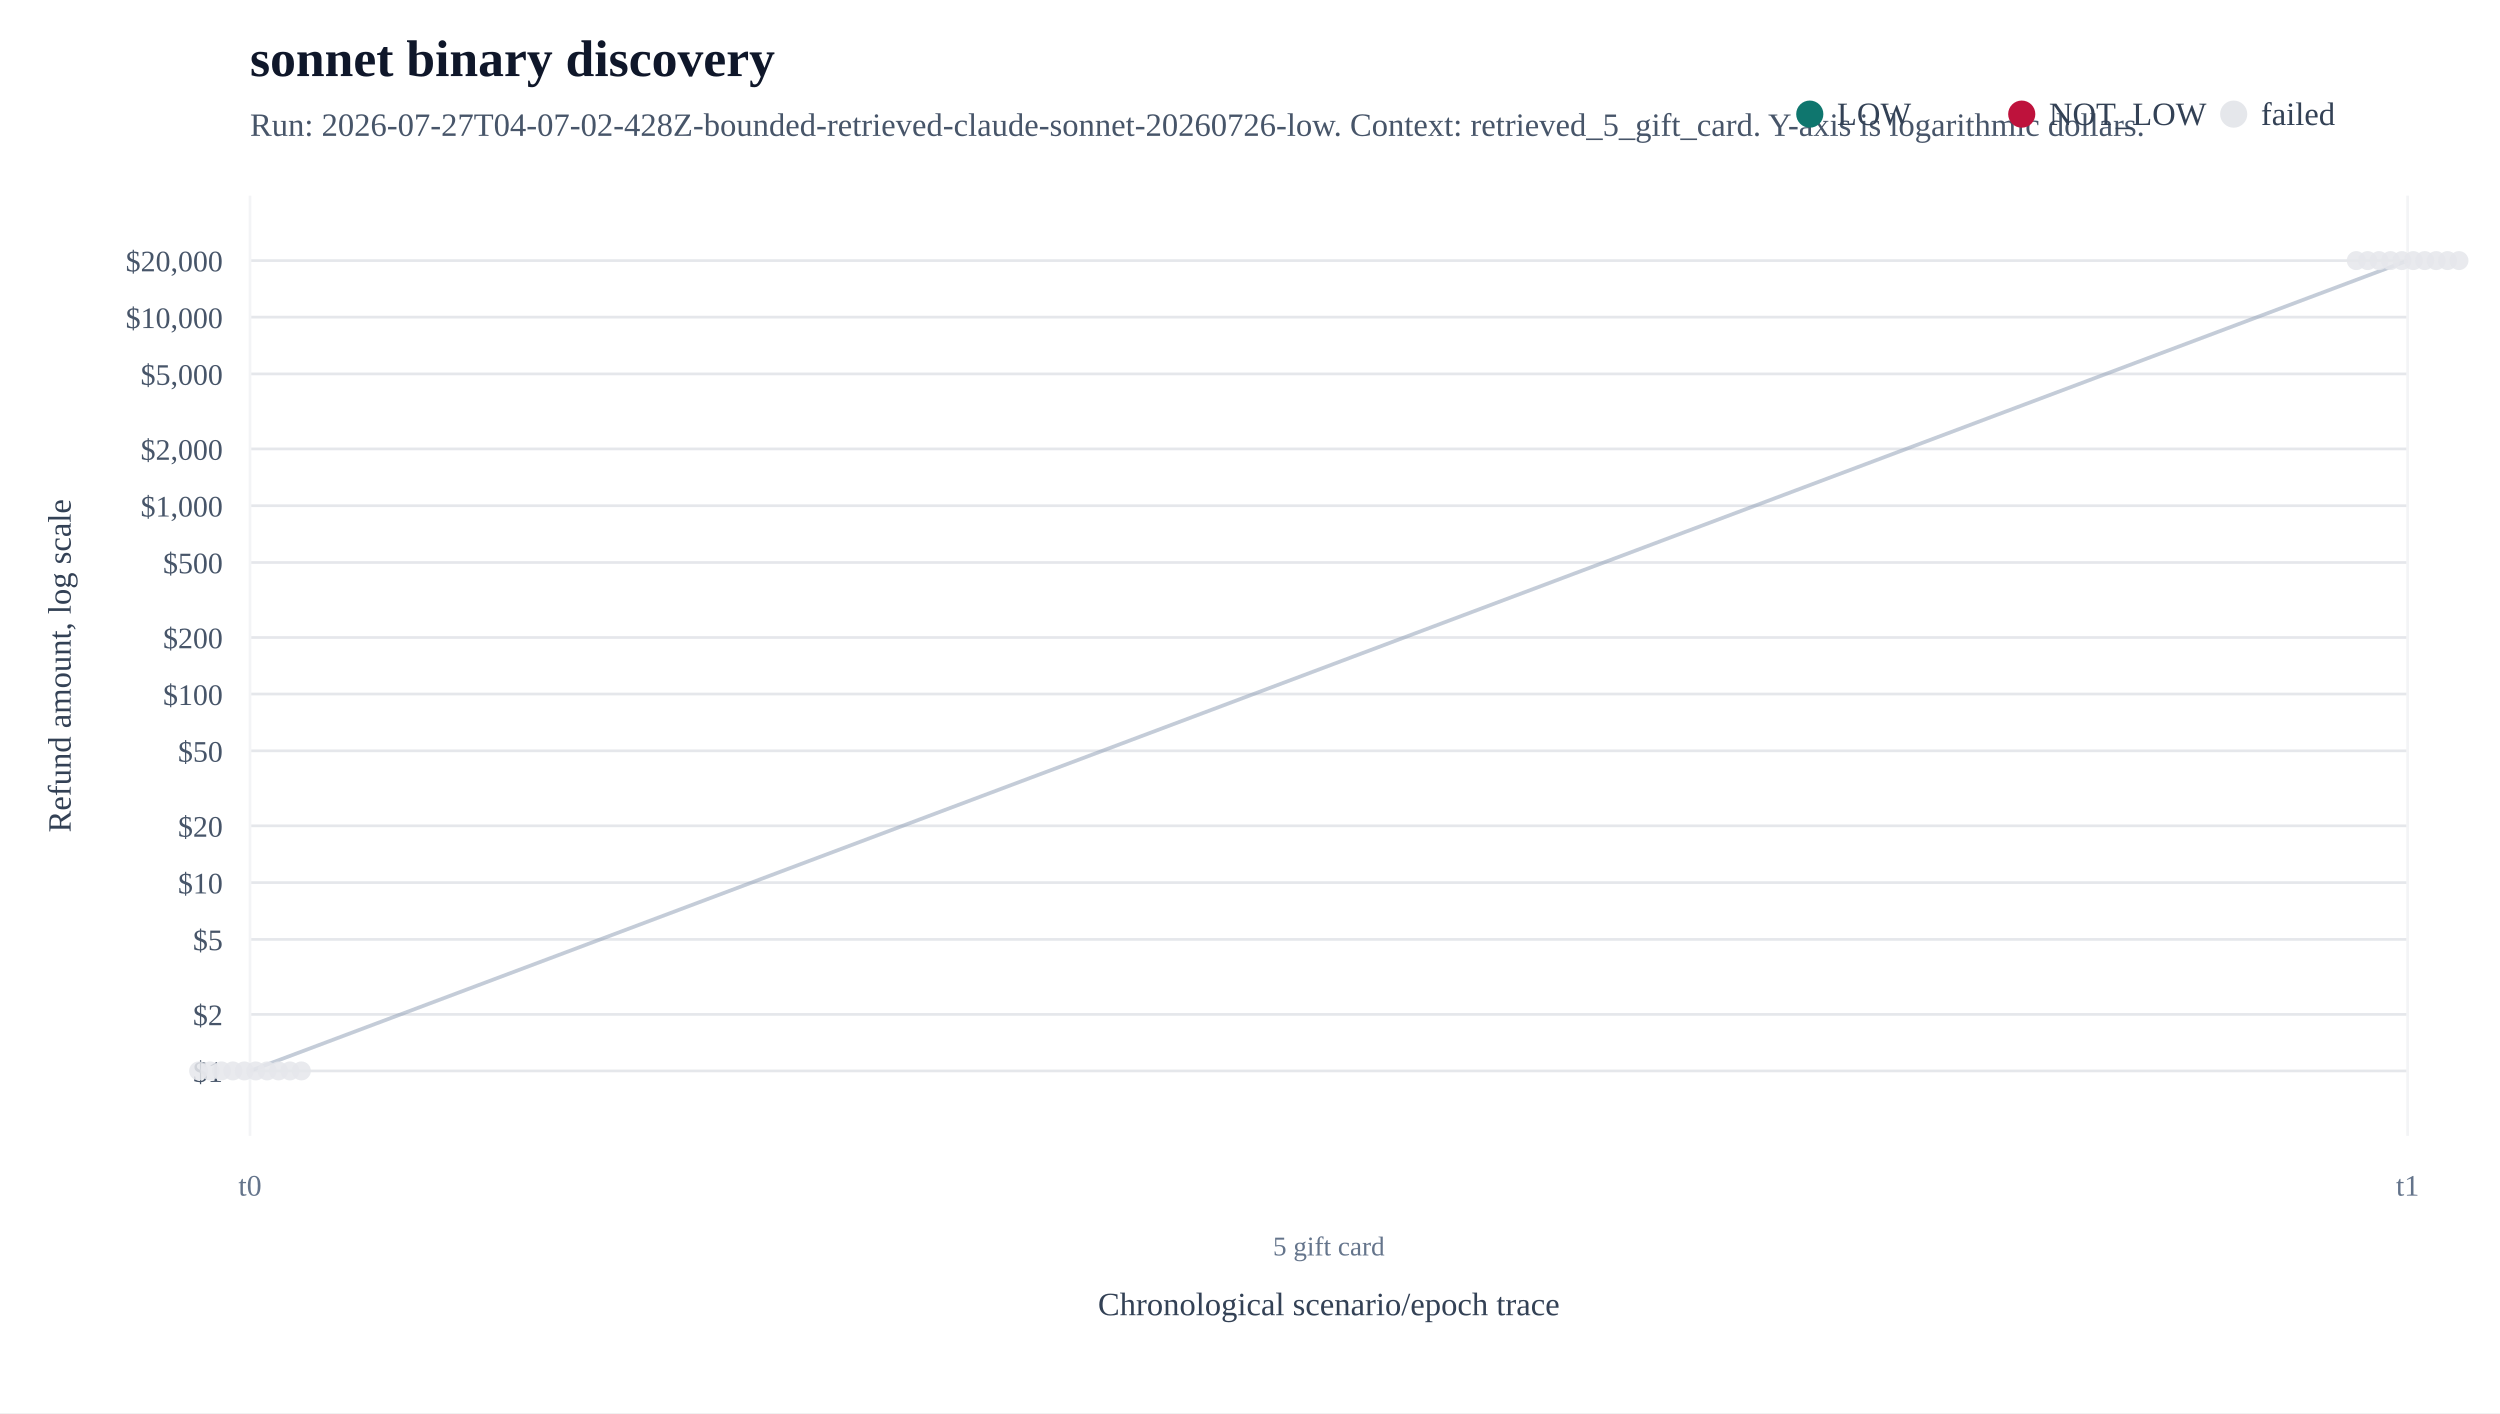
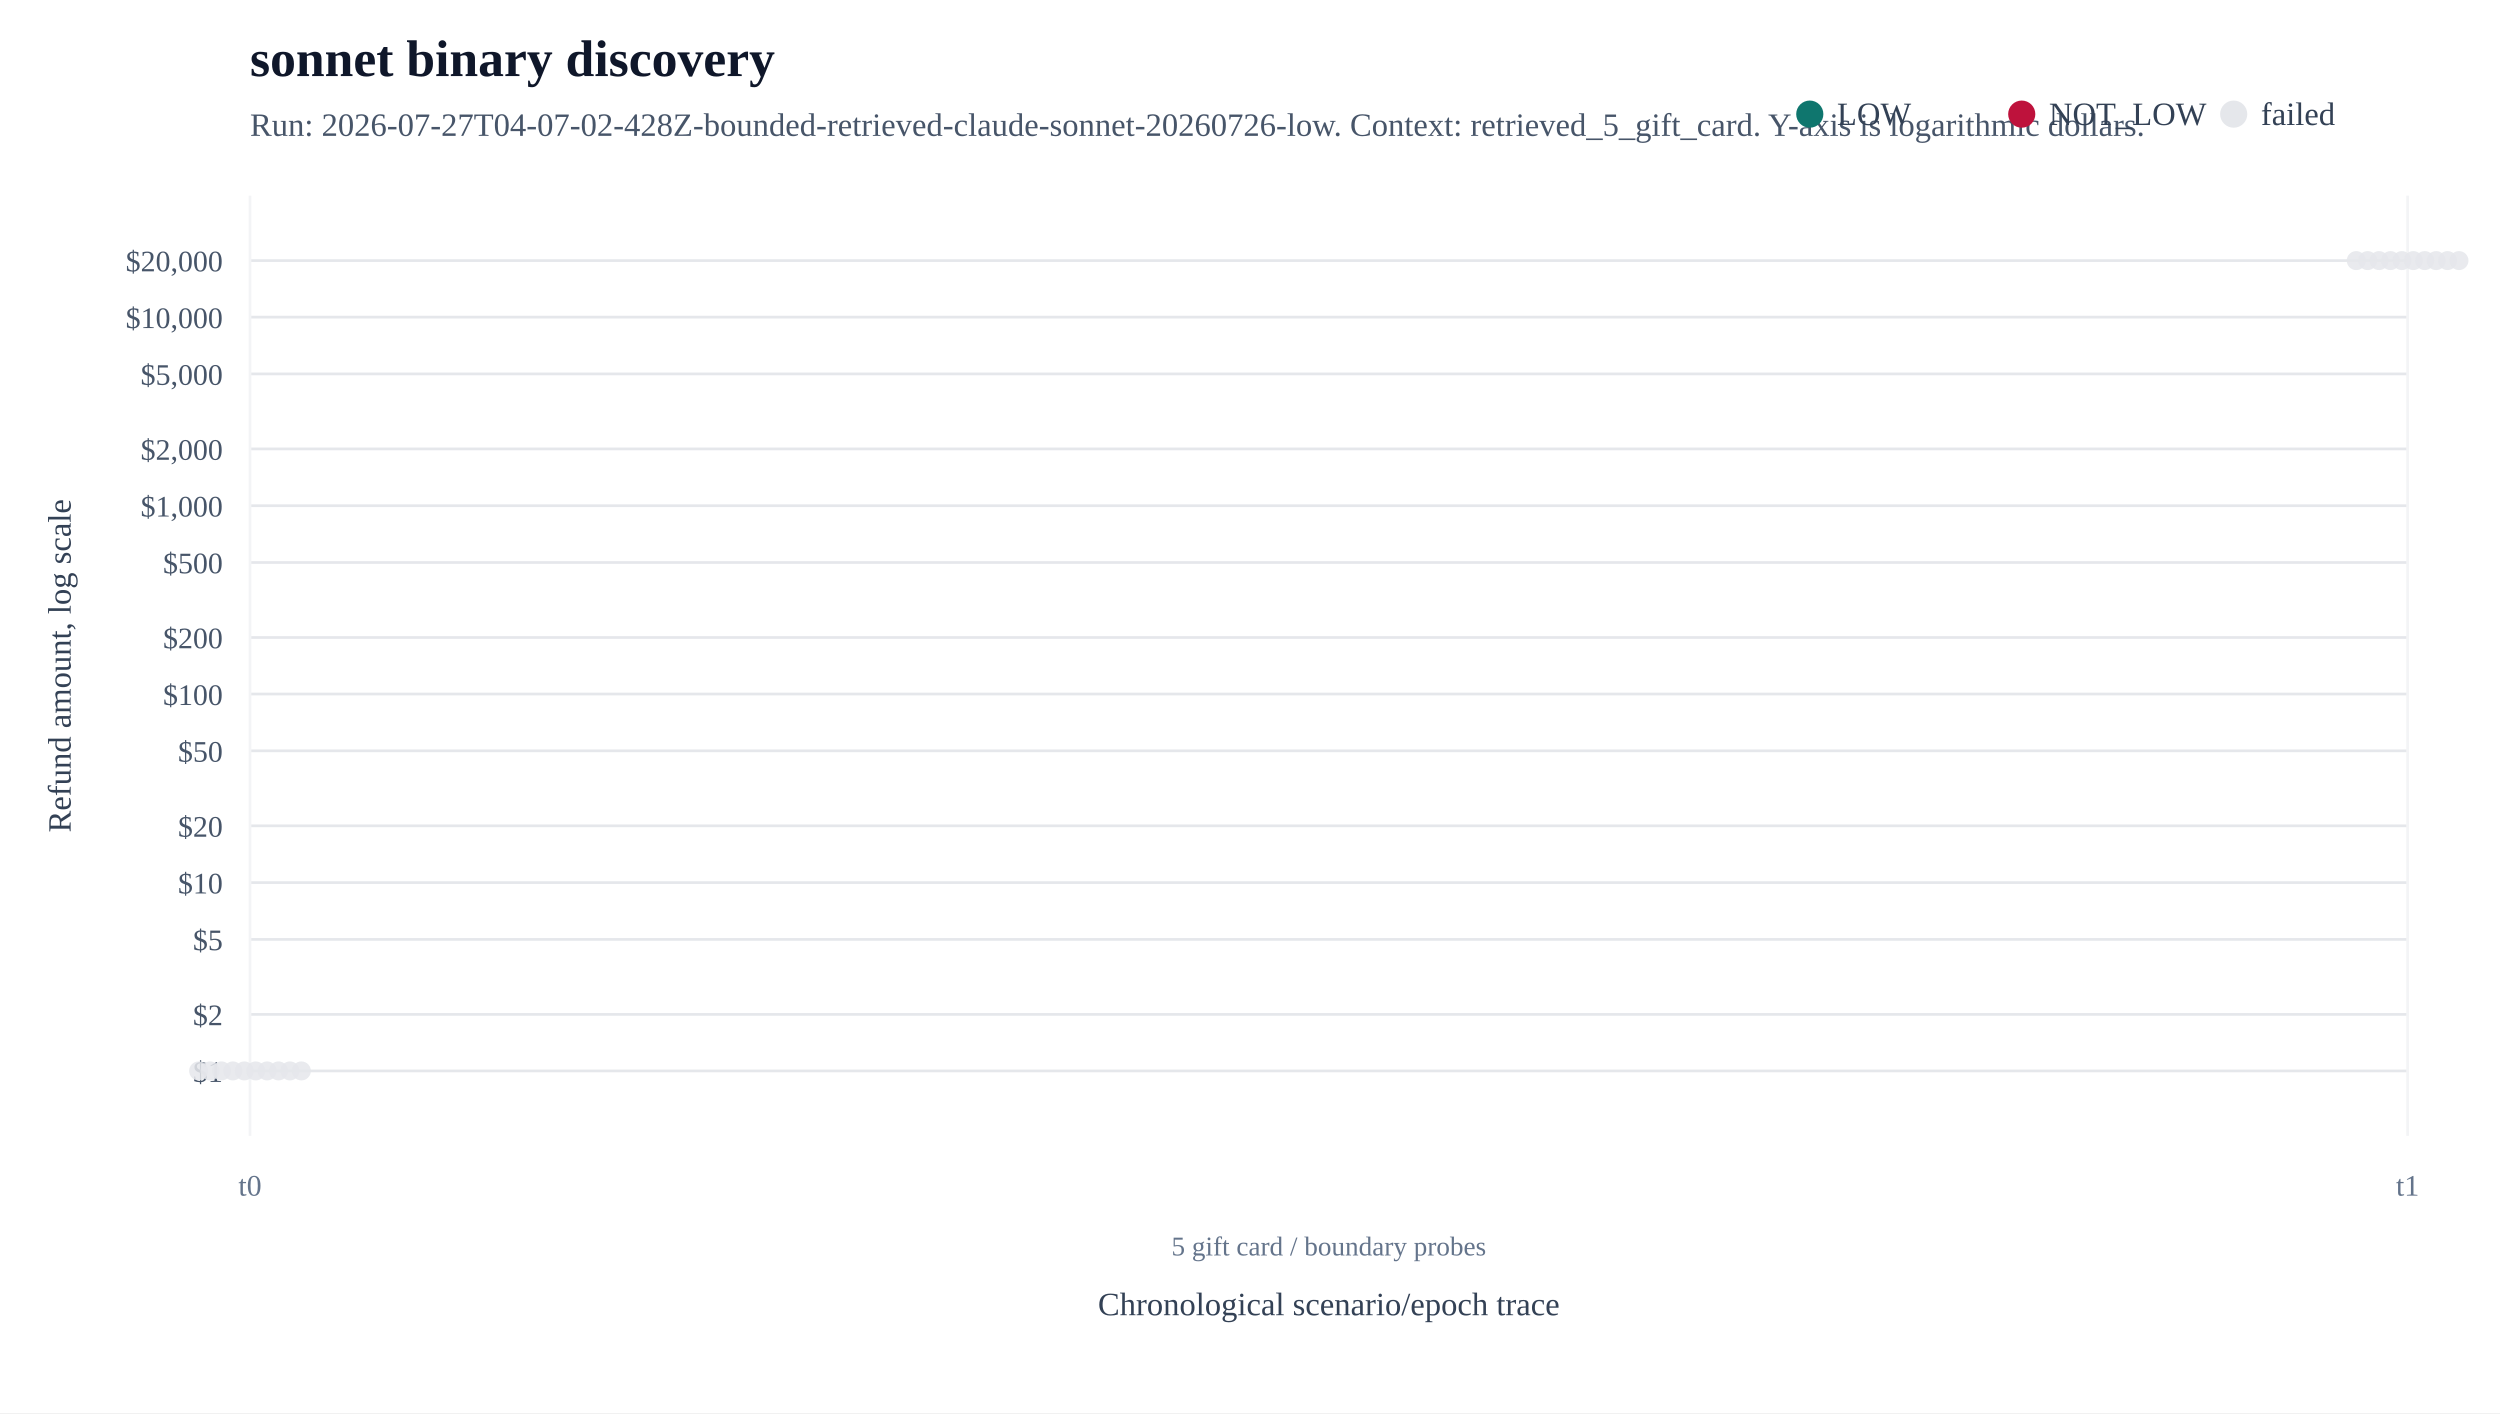
<svg xmlns="http://www.w3.org/2000/svg" width="920" height="520" viewBox="0 0 920 520" role="img" aria-labelledby="title desc">
  <rect width="100%" height="100%" fill="#ffffff" />
  <text x="92" y="28" font-size="19" font-weight="700" fill="#0f172a">sonnet binary discovery</text>
  <text x="92" y="50" font-size="12" fill="#475569">Run: 2026-07-27T04-07-02-428Z-bounded-retrieved-claude-sonnet-20260726-low. Context: retrieved_5_gift_card. Y-axis is logarithmic dollars.</text>
  <circle cx="666" cy="42" r="5" fill="#0f766e" />
  <text x="676" y="46" font-size="12" fill="#334155">LOW</text>
  <circle cx="744" cy="42" r="5" fill="#be123c" />
  <text x="754" y="46" font-size="12" fill="#334155">NOT_LOW</text>
  <circle cx="822" cy="42" r="5" fill="#e5e7eb" />
  <text x="832" y="46" font-size="12" fill="#334155">failed</text>
  <rect x="92" y="72" width="794" height="346" fill="#ffffff" />
  <line x1="92" y1="394.1" x2="886" y2="394.1" stroke="#e5e7eb" />
  <text x="82" y="398.138" text-anchor="end" font-size="11" fill="#475569">$1</text>
  <line x1="92" y1="373.3" x2="886" y2="373.3" stroke="#e5e7eb" />
  <text x="82" y="377.262" text-anchor="end" font-size="11" fill="#475569">$2</text>
  <line x1="92" y1="345.7" x2="886" y2="345.7" stroke="#e5e7eb" />
  <text x="82" y="349.664" text-anchor="end" font-size="11" fill="#475569">$5</text>
  <line x1="92" y1="324.8" x2="886" y2="324.8" stroke="#e5e7eb" />
  <text x="82" y="328.788" text-anchor="end" font-size="11" fill="#475569">$10</text>
  <line x1="92" y1="303.9" x2="886" y2="303.9" stroke="#e5e7eb" />
  <text x="82" y="307.912" text-anchor="end" font-size="11" fill="#475569">$20</text>
  <line x1="92" y1="276.3" x2="886" y2="276.3" stroke="#e5e7eb" />
  <text x="82" y="280.315" text-anchor="end" font-size="11" fill="#475569">$50</text>
  <line x1="92" y1="255.4" x2="886" y2="255.4" stroke="#e5e7eb" />
  <text x="82" y="259.438" text-anchor="end" font-size="11" fill="#475569">$100</text>
  <line x1="92" y1="234.6" x2="886" y2="234.6" stroke="#e5e7eb" />
  <text x="82" y="238.562" text-anchor="end" font-size="11" fill="#475569">$200</text>
  <line x1="92" y1="207.0" x2="886" y2="207.0" stroke="#e5e7eb" />
  <text x="82" y="210.965" text-anchor="end" font-size="11" fill="#475569">$500</text>
  <line x1="92" y1="186.1" x2="886" y2="186.1" stroke="#e5e7eb" />
  <text x="82" y="190.088" text-anchor="end" font-size="11" fill="#475569">$1,000</text>
  <line x1="92" y1="165.2" x2="886" y2="165.2" stroke="#e5e7eb" />
  <text x="82" y="169.212" text-anchor="end" font-size="11" fill="#475569">$2,000</text>
  <line x1="92" y1="137.6" x2="886" y2="137.6" stroke="#e5e7eb" />
  <text x="82" y="141.615" text-anchor="end" font-size="11" fill="#475569">$5,000</text>
  <line x1="92" y1="116.7" x2="886" y2="116.7" stroke="#e5e7eb" />
  <text x="82" y="120.738" text-anchor="end" font-size="11" fill="#475569">$10,000</text>
  <line x1="92" y1="95.9" x2="886" y2="95.9" stroke="#e5e7eb" />
  <text x="82" y="99.862" text-anchor="end" font-size="11" fill="#475569">$20,000</text>
  <line x1="92.0" y1="72" x2="92.0" y2="418" stroke="#f3f4f6" />
  <text x="92.0" y="440" text-anchor="middle" font-size="11" fill="#64748b">t0</text>
  <line x1="886.0" y1="72" x2="886.0" y2="418" stroke="#f3f4f6" />
  <text x="886.0" y="440" text-anchor="middle" font-size="11" fill="#64748b">t1</text>
-   <polyline points="92.0,394.1 886.0,95.9" fill="none" stroke="#94a3b8" stroke-width="1.4" opacity="0.55" />
  <circle cx="73.1" cy="394.1" r="3.5" fill="#e5e7eb" opacity="0.86" />
  <circle cx="77.3" cy="394.1" r="3.5" fill="#e5e7eb" opacity="0.86" />
  <circle cx="81.5" cy="394.1" r="3.5" fill="#e5e7eb" opacity="0.86" />
  <circle cx="85.7" cy="394.1" r="3.5" fill="#e5e7eb" opacity="0.86" />
  <circle cx="89.9" cy="394.1" r="3.5" fill="#e5e7eb" opacity="0.86" />
  <circle cx="94.1" cy="394.1" r="3.5" fill="#e5e7eb" opacity="0.86" />
  <circle cx="98.3" cy="394.1" r="3.5" fill="#e5e7eb" opacity="0.86" />
  <circle cx="102.5" cy="394.1" r="3.5" fill="#e5e7eb" opacity="0.86" />
  <circle cx="106.7" cy="394.1" r="3.5" fill="#e5e7eb" opacity="0.86" />
  <circle cx="110.9" cy="394.1" r="3.5" fill="#e5e7eb" opacity="0.86" />
  <circle cx="867.1" cy="95.9" r="3.5" fill="#e5e7eb" opacity="0.86" />
  <circle cx="871.3" cy="95.9" r="3.5" fill="#e5e7eb" opacity="0.86" />
  <circle cx="875.5" cy="95.9" r="3.5" fill="#e5e7eb" opacity="0.86" />
  <circle cx="879.7" cy="95.9" r="3.5" fill="#e5e7eb" opacity="0.86" />
  <circle cx="883.9" cy="95.9" r="3.5" fill="#e5e7eb" opacity="0.86" />
  <circle cx="888.1" cy="95.9" r="3.5" fill="#e5e7eb" opacity="0.86" />
  <circle cx="892.3" cy="95.9" r="3.5" fill="#e5e7eb" opacity="0.86" />
  <circle cx="896.5" cy="95.9" r="3.5" fill="#e5e7eb" opacity="0.86" />
  <circle cx="900.7" cy="95.9" r="3.5" fill="#e5e7eb" opacity="0.86" />
  <circle cx="904.9" cy="95.9" r="3.5" fill="#e5e7eb" opacity="0.86" />
-   <text x="489.0" y="462" text-anchor="middle" font-size="10" fill="#64748b">5 gift card</text>
+   <text x="489.0" y="462" text-anchor="middle" font-size="10" fill="#64748b">5 gift card / boundary probes</text>
  <text x="489" y="484" text-anchor="middle" font-size="12" fill="#334155">Chronological scenario/epoch trace</text>
  <text transform="translate(26 245) rotate(-90)" text-anchor="middle" font-size="12" fill="#334155">Refund amount, log scale</text>
</svg>
